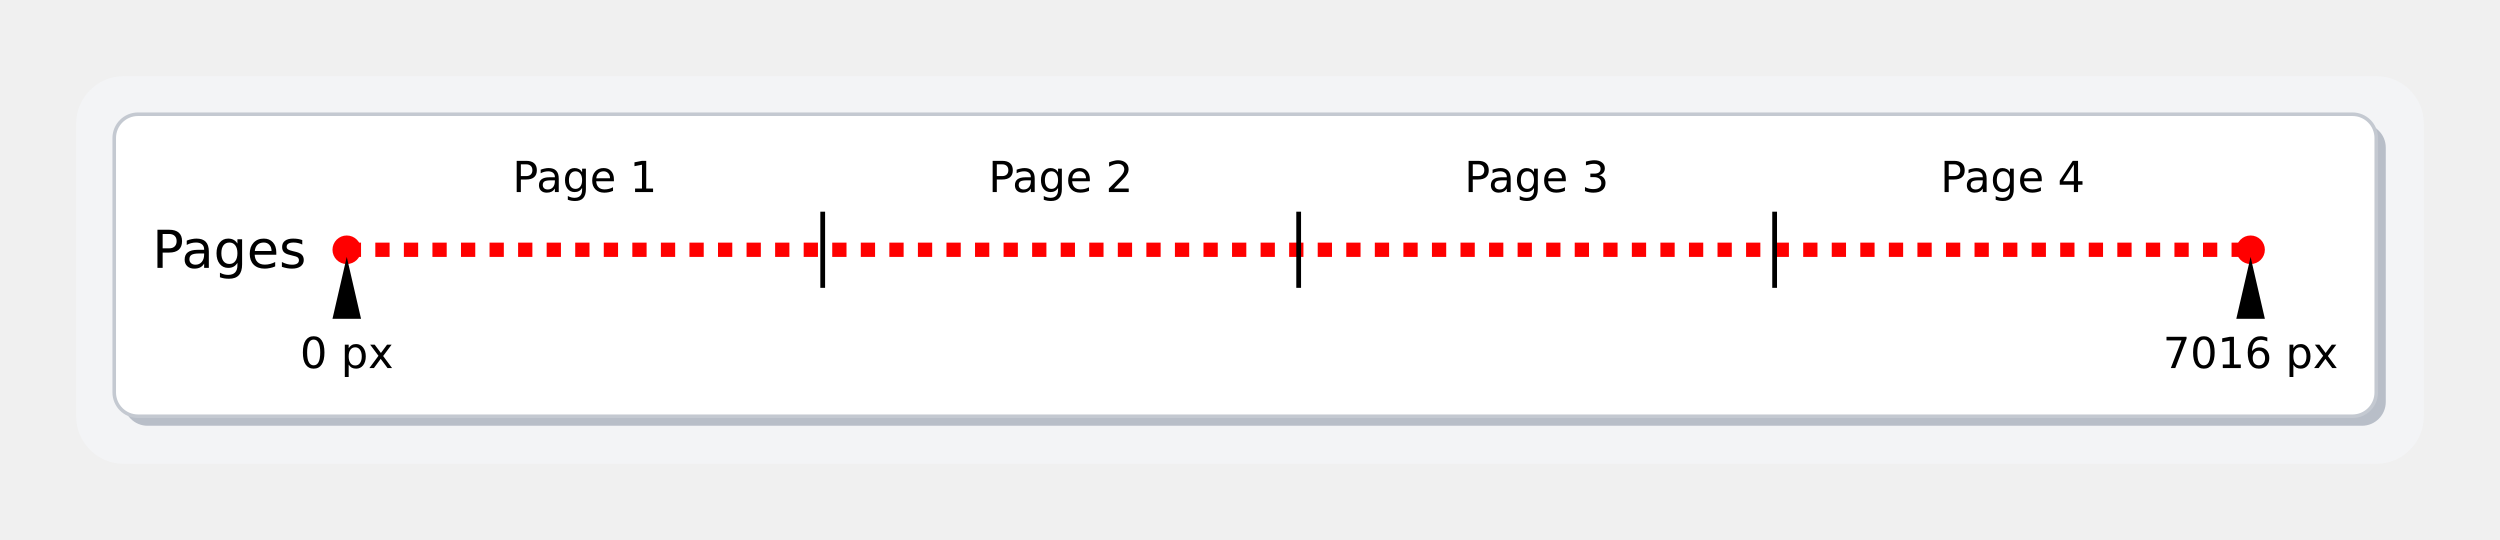
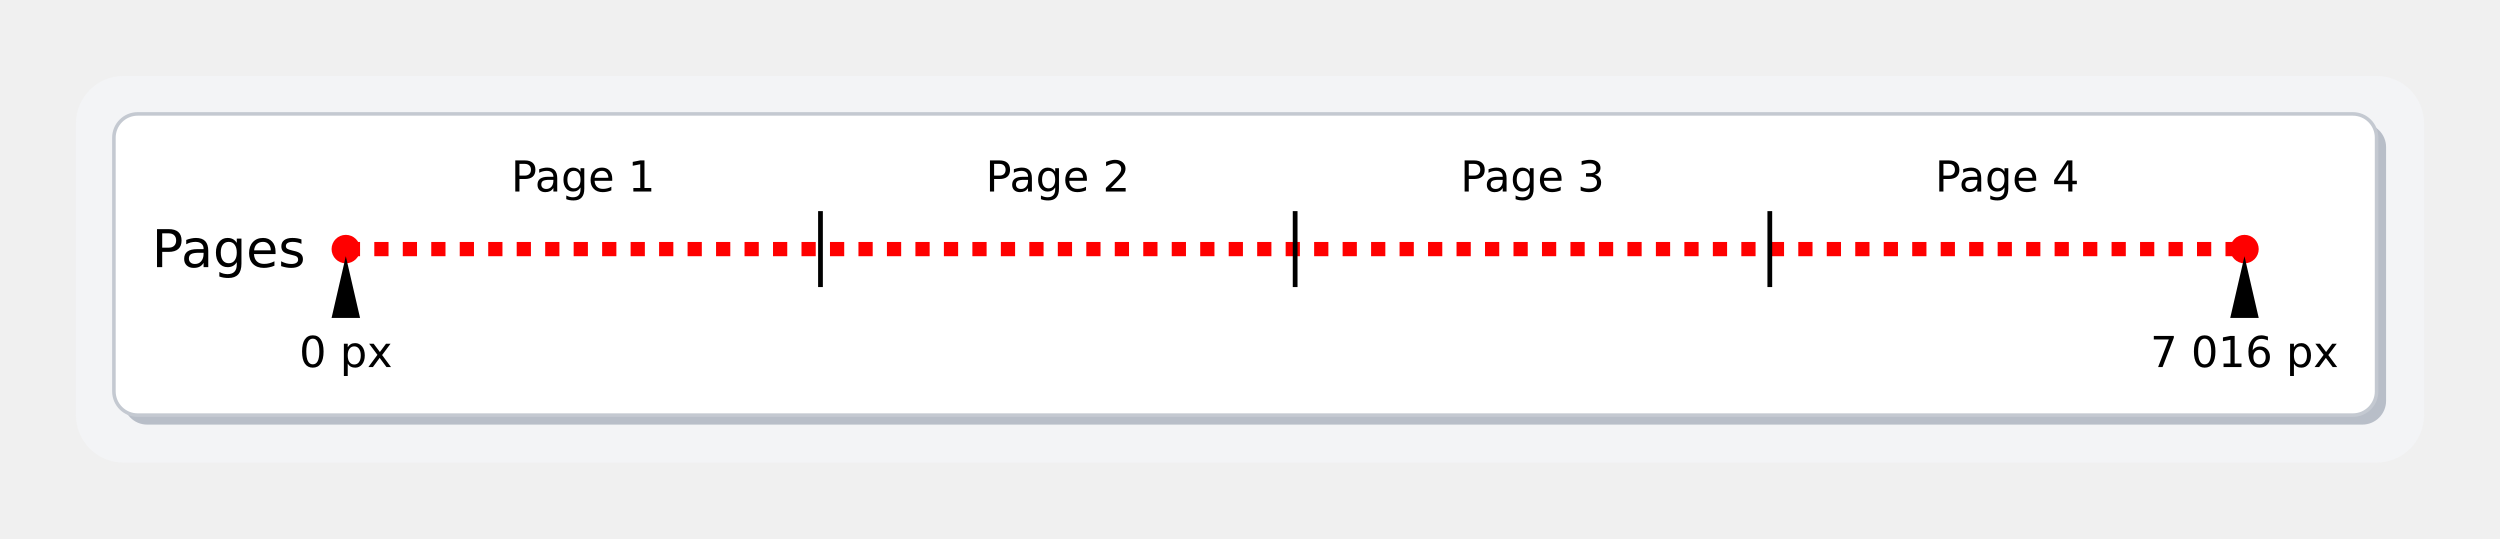
- <svg xmlns="http://www.w3.org/2000/svg" width="525.257" height="113.453" viewBox="0 0 525.257 113.453" font-family="DejaVu Sans" text-rendering="geometricPrecision" style="font-kerning:none;font-variant-ligatures:none">
+ <svg xmlns="http://www.w3.org/2000/svg" width="526.688" height="113.453" viewBox="0 0 526.688 113.453" font-family="DejaVu Sans, Noto Music" text-rendering="geometricPrecision" style="font-kerning:none;font-variant-ligatures:none">
  <g transform="translate(16 16)">
-     <rect x="0" y="0" width="493.257" height="81.453" rx="10" fill="#F3F4F6" />
-     <rect data-id="pages" data-part="card" x="10" y="10" width="475.257" height="63.453" rx="5" fill="#B8BEC8" />
-     <rect data-id="pages" data-part="card" x="8" y="8" width="475.257" height="63.453" rx="5" fill="#FFFFFF" stroke="#C4C9D1" stroke-width="0.75" />
+     <rect x="0" y="0" width="494.688" height="81.453" rx="10" fill="#F3F4F6" />
+     <rect data-id="pages" data-part="card" x="10" y="10" width="476.688" height="63.453" rx="5" fill="#B8BEC8" />
+     <rect data-id="pages" data-part="card" x="8" y="8" width="476.688" height="63.453" rx="5" fill="#FFFFFF" stroke="#C4C9D1" stroke-width="0.75" />
    <line data-id="pages" x1="56.855" y1="36.477" x2="456.855" y2="36.477" stroke="#FF0000" stroke-width="3" stroke-dasharray="3 3" />
    <circle data-id="pages" cx="56.855" cy="36.477" r="3" fill="#FF0000" />
    <circle data-id="pages" cx="456.855" cy="36.477" r="3" fill="#FF0000" />
    <line data-id="page_2" data-part="start" x1="156.855" y1="28.477" x2="156.855" y2="44.477" stroke="#000000" stroke-width="1" />
    <line data-id="page_3" data-part="start" x1="256.855" y1="28.477" x2="256.855" y2="44.477" stroke="#000000" stroke-width="1" />
    <line data-id="page_4" data-part="start" x1="356.855" y1="28.477" x2="356.855" y2="44.477" stroke="#000000" stroke-width="1" />
    <polygon data-id="timestamp_1" points="56.855,37.977 53.855,50.977 59.855,50.977" fill="#000000" />
    <polygon data-id="timestamp_2" points="456.855,37.977 453.855,50.977 459.855,50.977" fill="#000000" />
    <text data-id="pages" data-part="name" x="16" y="40.285" text-anchor="start" font-size="11" fill="#000000">Pages</text>
    <text data-id="timestamp_1" data-part="coordinate" x="56.855" y="61.331" text-anchor="middle" font-size="9" fill="#000000">0 px</text>
-     <text data-id="timestamp_2" data-part="coordinate" x="456.855" y="61.331" text-anchor="middle" font-size="9" fill="#000000">7016 px</text>
+     <text data-id="timestamp_2" data-part="coordinate" x="456.855" y="61.331" text-anchor="middle" font-size="9" fill="#000000">7 016 px</text>
    <text data-id="page_1" data-part="label" x="106.855" y="24.354" text-anchor="middle" font-size="9" fill="#000000">Page 1</text>
    <text data-id="page_2" data-part="label" x="206.855" y="24.354" text-anchor="middle" font-size="9" fill="#000000">Page 2</text>
    <text data-id="page_3" data-part="label" x="306.855" y="24.354" text-anchor="middle" font-size="9" fill="#000000">Page 3</text>
    <text data-id="page_4" data-part="label" x="406.855" y="24.354" text-anchor="middle" font-size="9" fill="#000000">Page 4</text>
  </g>
</svg>
